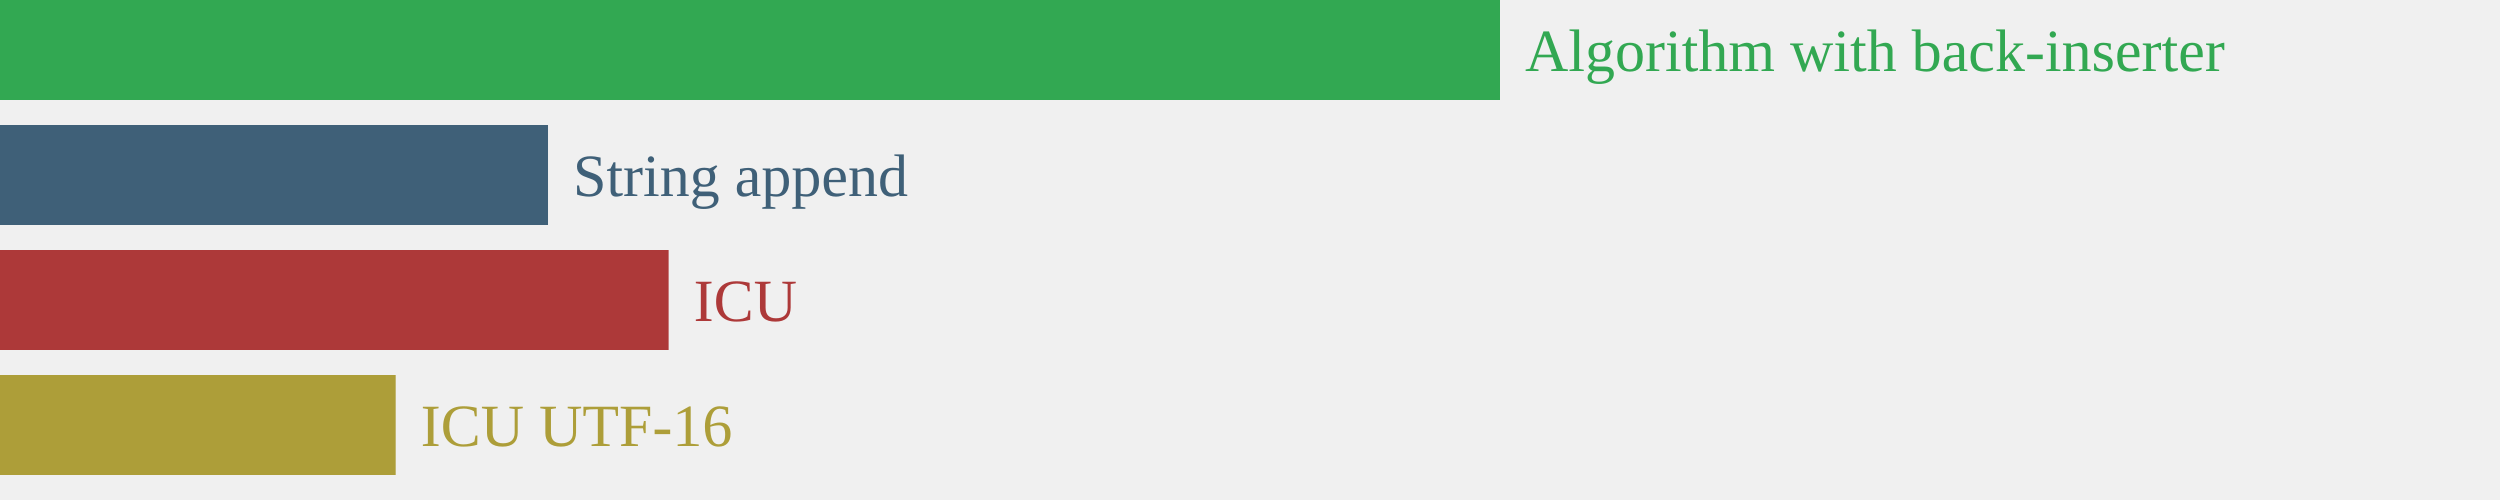
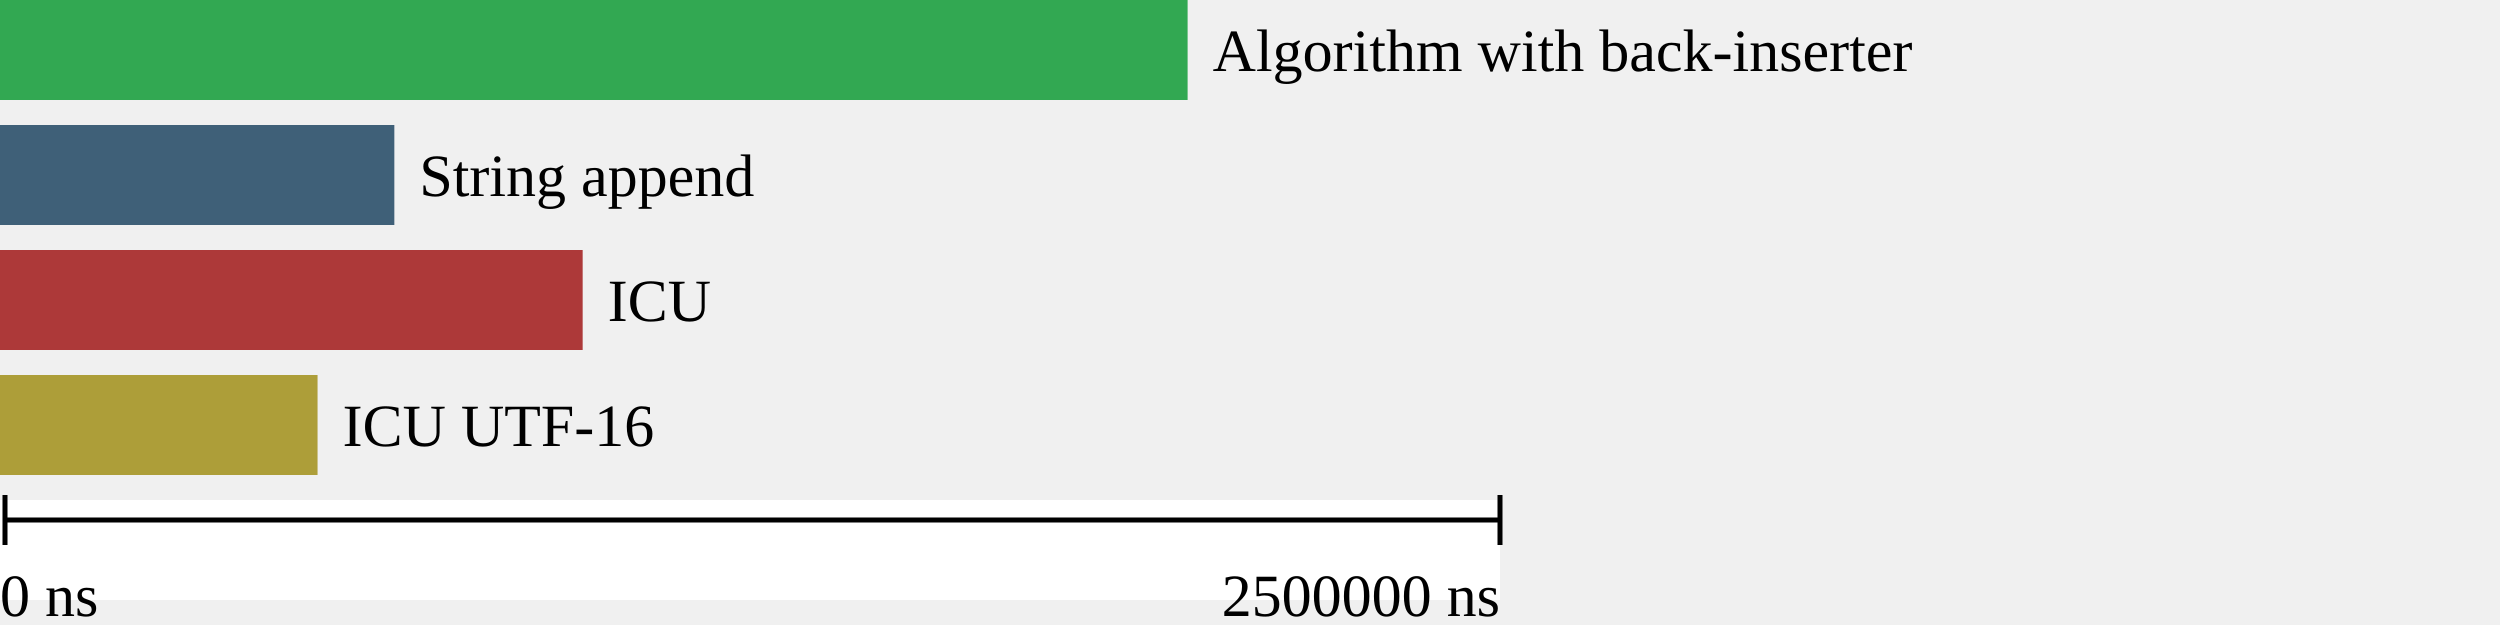
- <svg xmlns="http://www.w3.org/2000/svg" version="1.1" width="500" height="100">
-   <g fill="#32a852">
-     <rect width="300.0" height="20" y="0" />
-     <text x="305.0" y="10.0" dy=".35em">Algorithm with back-inserter</text>
-   </g>
-   <g fill="#3f6078">
-     <rect width="109.602" height="20" y="25" />
-     <text x="114.602" y="35.0" dy=".35em">String append</text>
-   </g>
-   <g fill="#ad3939">
-     <rect width="133.725" height="20" y="50" />
-     <text x="138.725" y="60.0" dy=".35em">ICU</text>
-   </g>
-   <g fill="#ad9e39">
-     <rect width="79.137" height="20" y="75" />
-     <text x="84.137" y="85.0" dy=".35em">ICU UTF-16</text>
-   </g>
+ <svg xmlns="http://www.w3.org/2000/svg" version="1.1" width="500" height="125">
+   <rect width="237.521" height="20" y="0" fill="#32a852" />
+   <text x="242.521" y="10.0" dy=".35em" fill="black">Algorithm with back-inserter</text>
+   <rect width="78.867" height="20" y="25" fill="#3f6078" />
+   <text x="83.867" y="35.0" dy=".35em" fill="black">String append</text>
+   <rect width="116.533" height="20" y="50" fill="#ad3939" />
+   <text x="121.533" y="60.0" dy=".35em" fill="black">ICU</text>
+   <rect width="63.51" height="20" y="75" fill="#ad9e39" />
+   <text x="68.51" y="85.0" dy=".35em" fill="black">ICU UTF-16</text>
+   <rect width="300" height="20" y="100" fill="white" />
+   <line x1="1" y1="104" x2="300" y2="104" stroke="black" fill="black" />
+   <line x1="1" y1="99" x2="1" y2="109" stroke="black" fill="black" />
+   <line x1="300" y1="99" x2="300" y2="109" stroke="black" fill="black" />
+   <text x="0" y="119.0" dy=".35em" fill="black">0 ns</text>
+   <text x="300" y="119.0" dy=".35em" text-anchor="end" fill="black">2500000 ns</text>
</svg>
